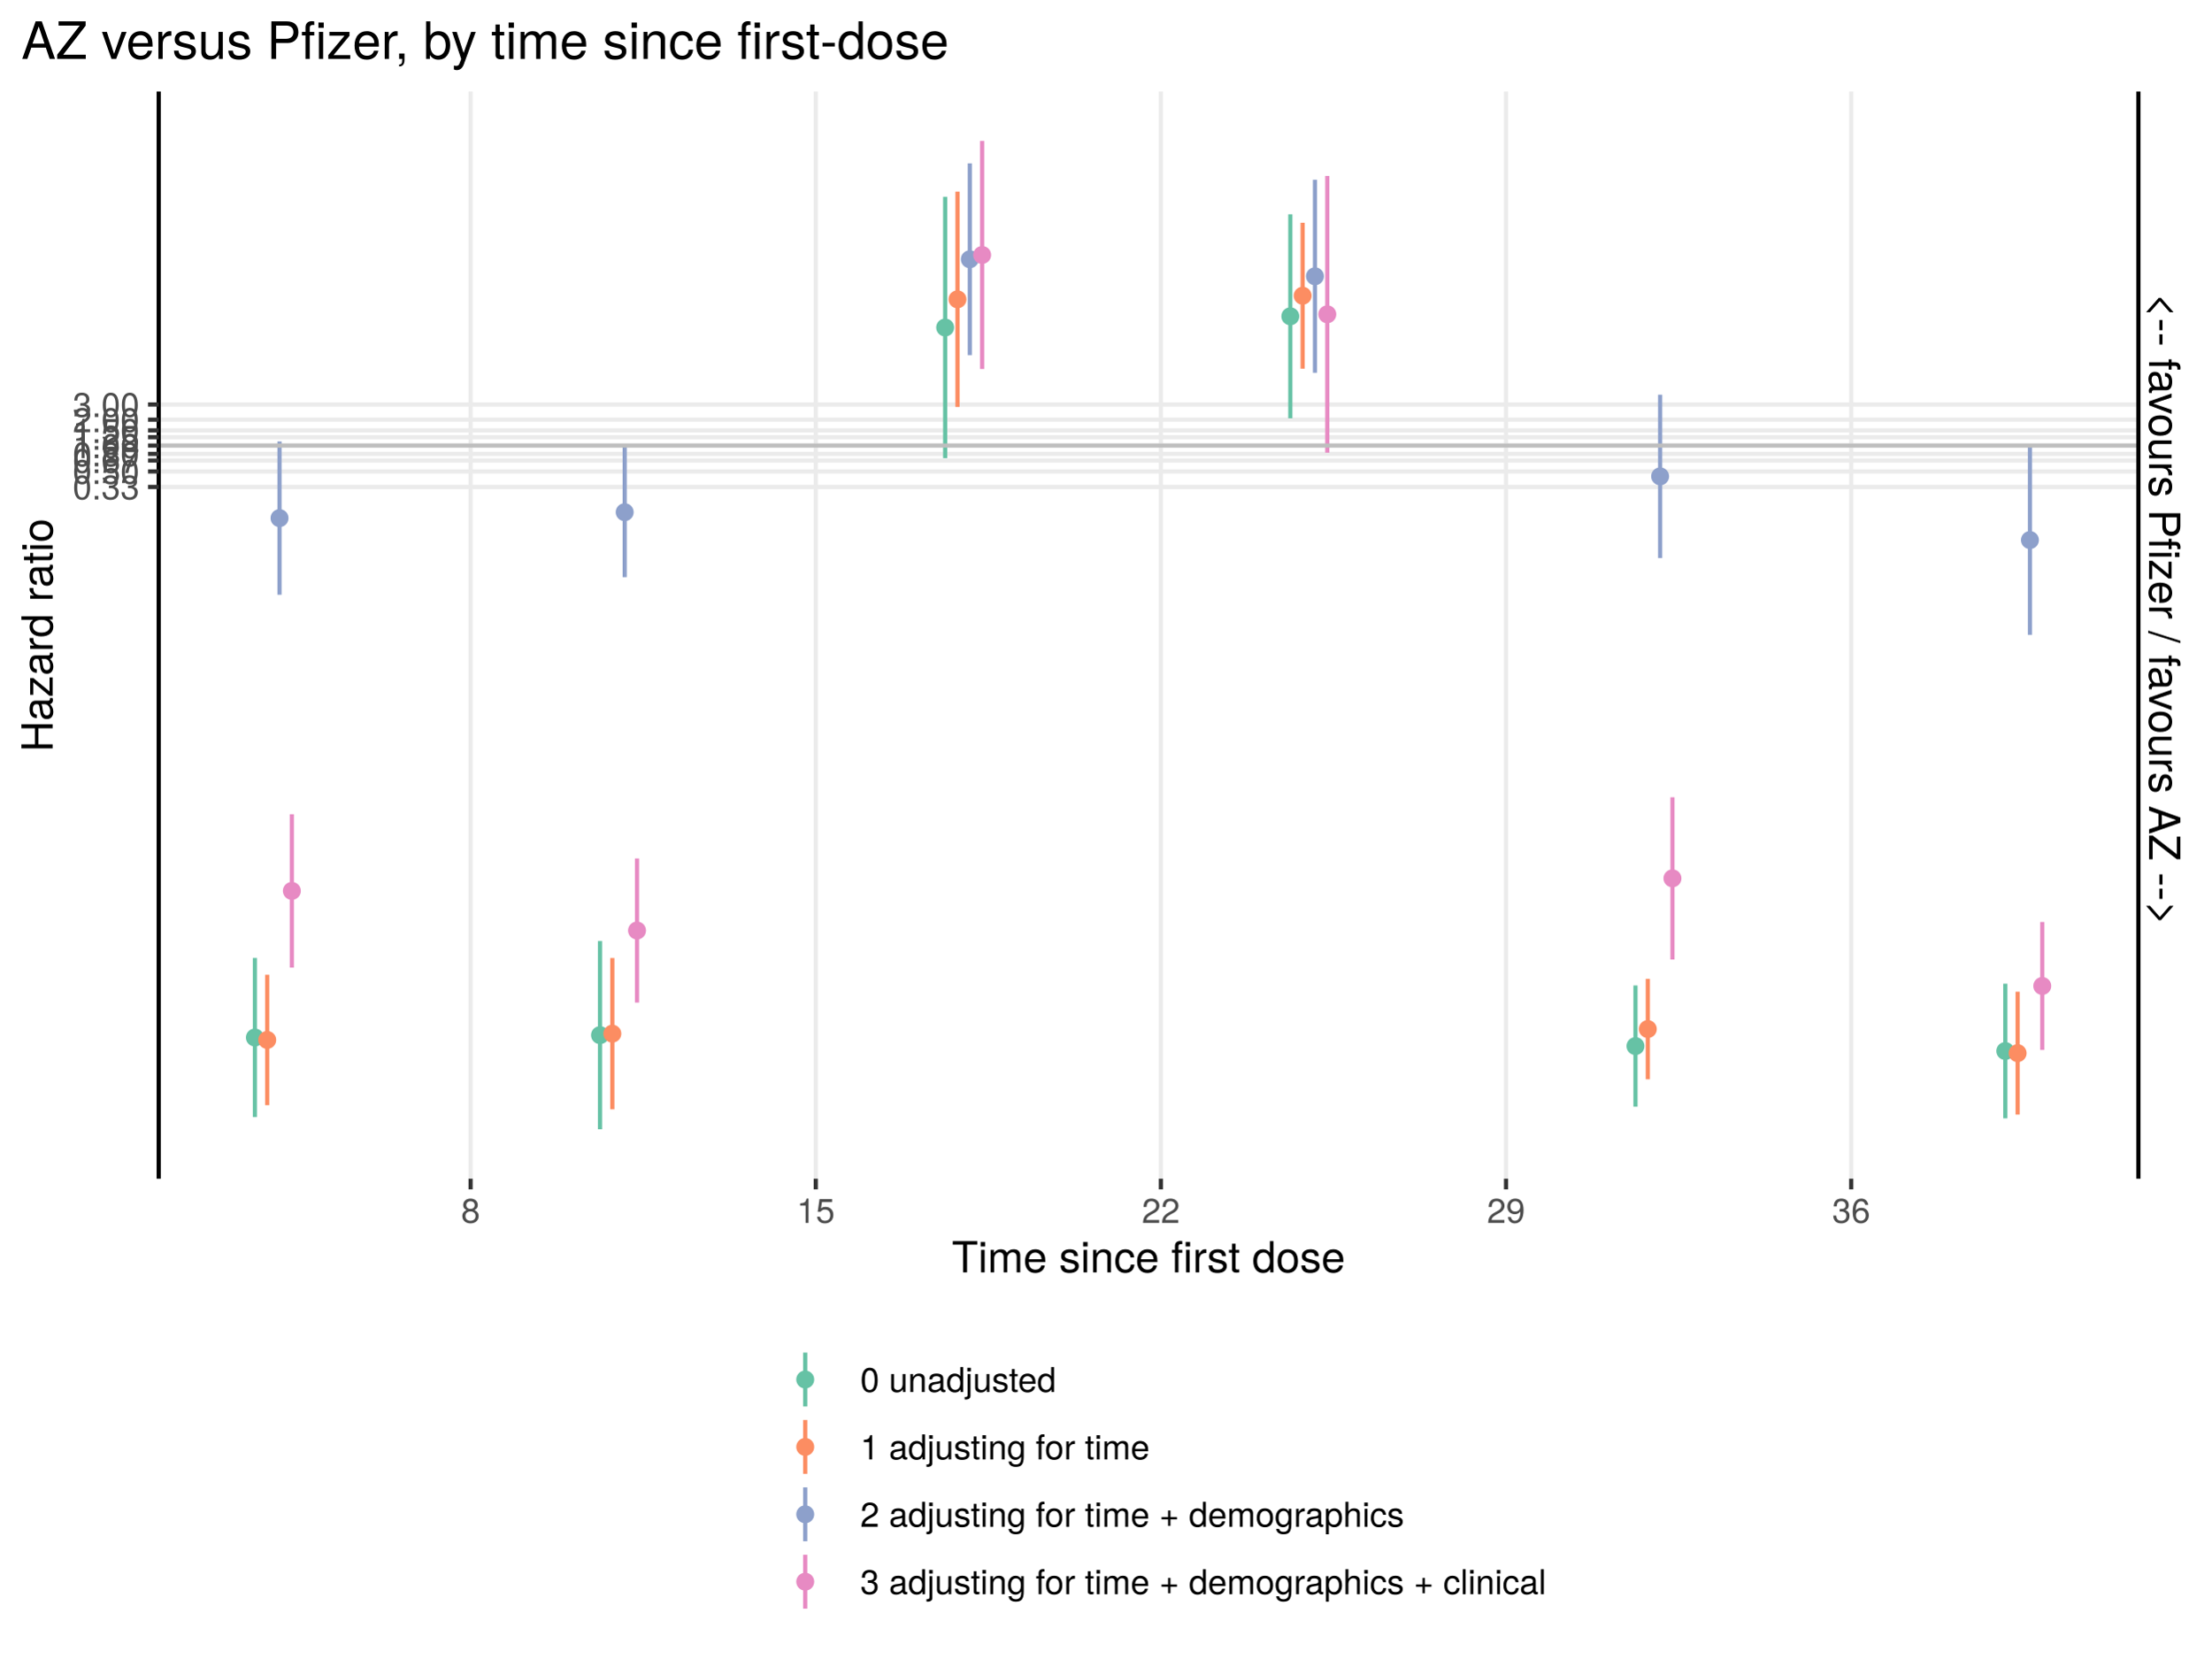
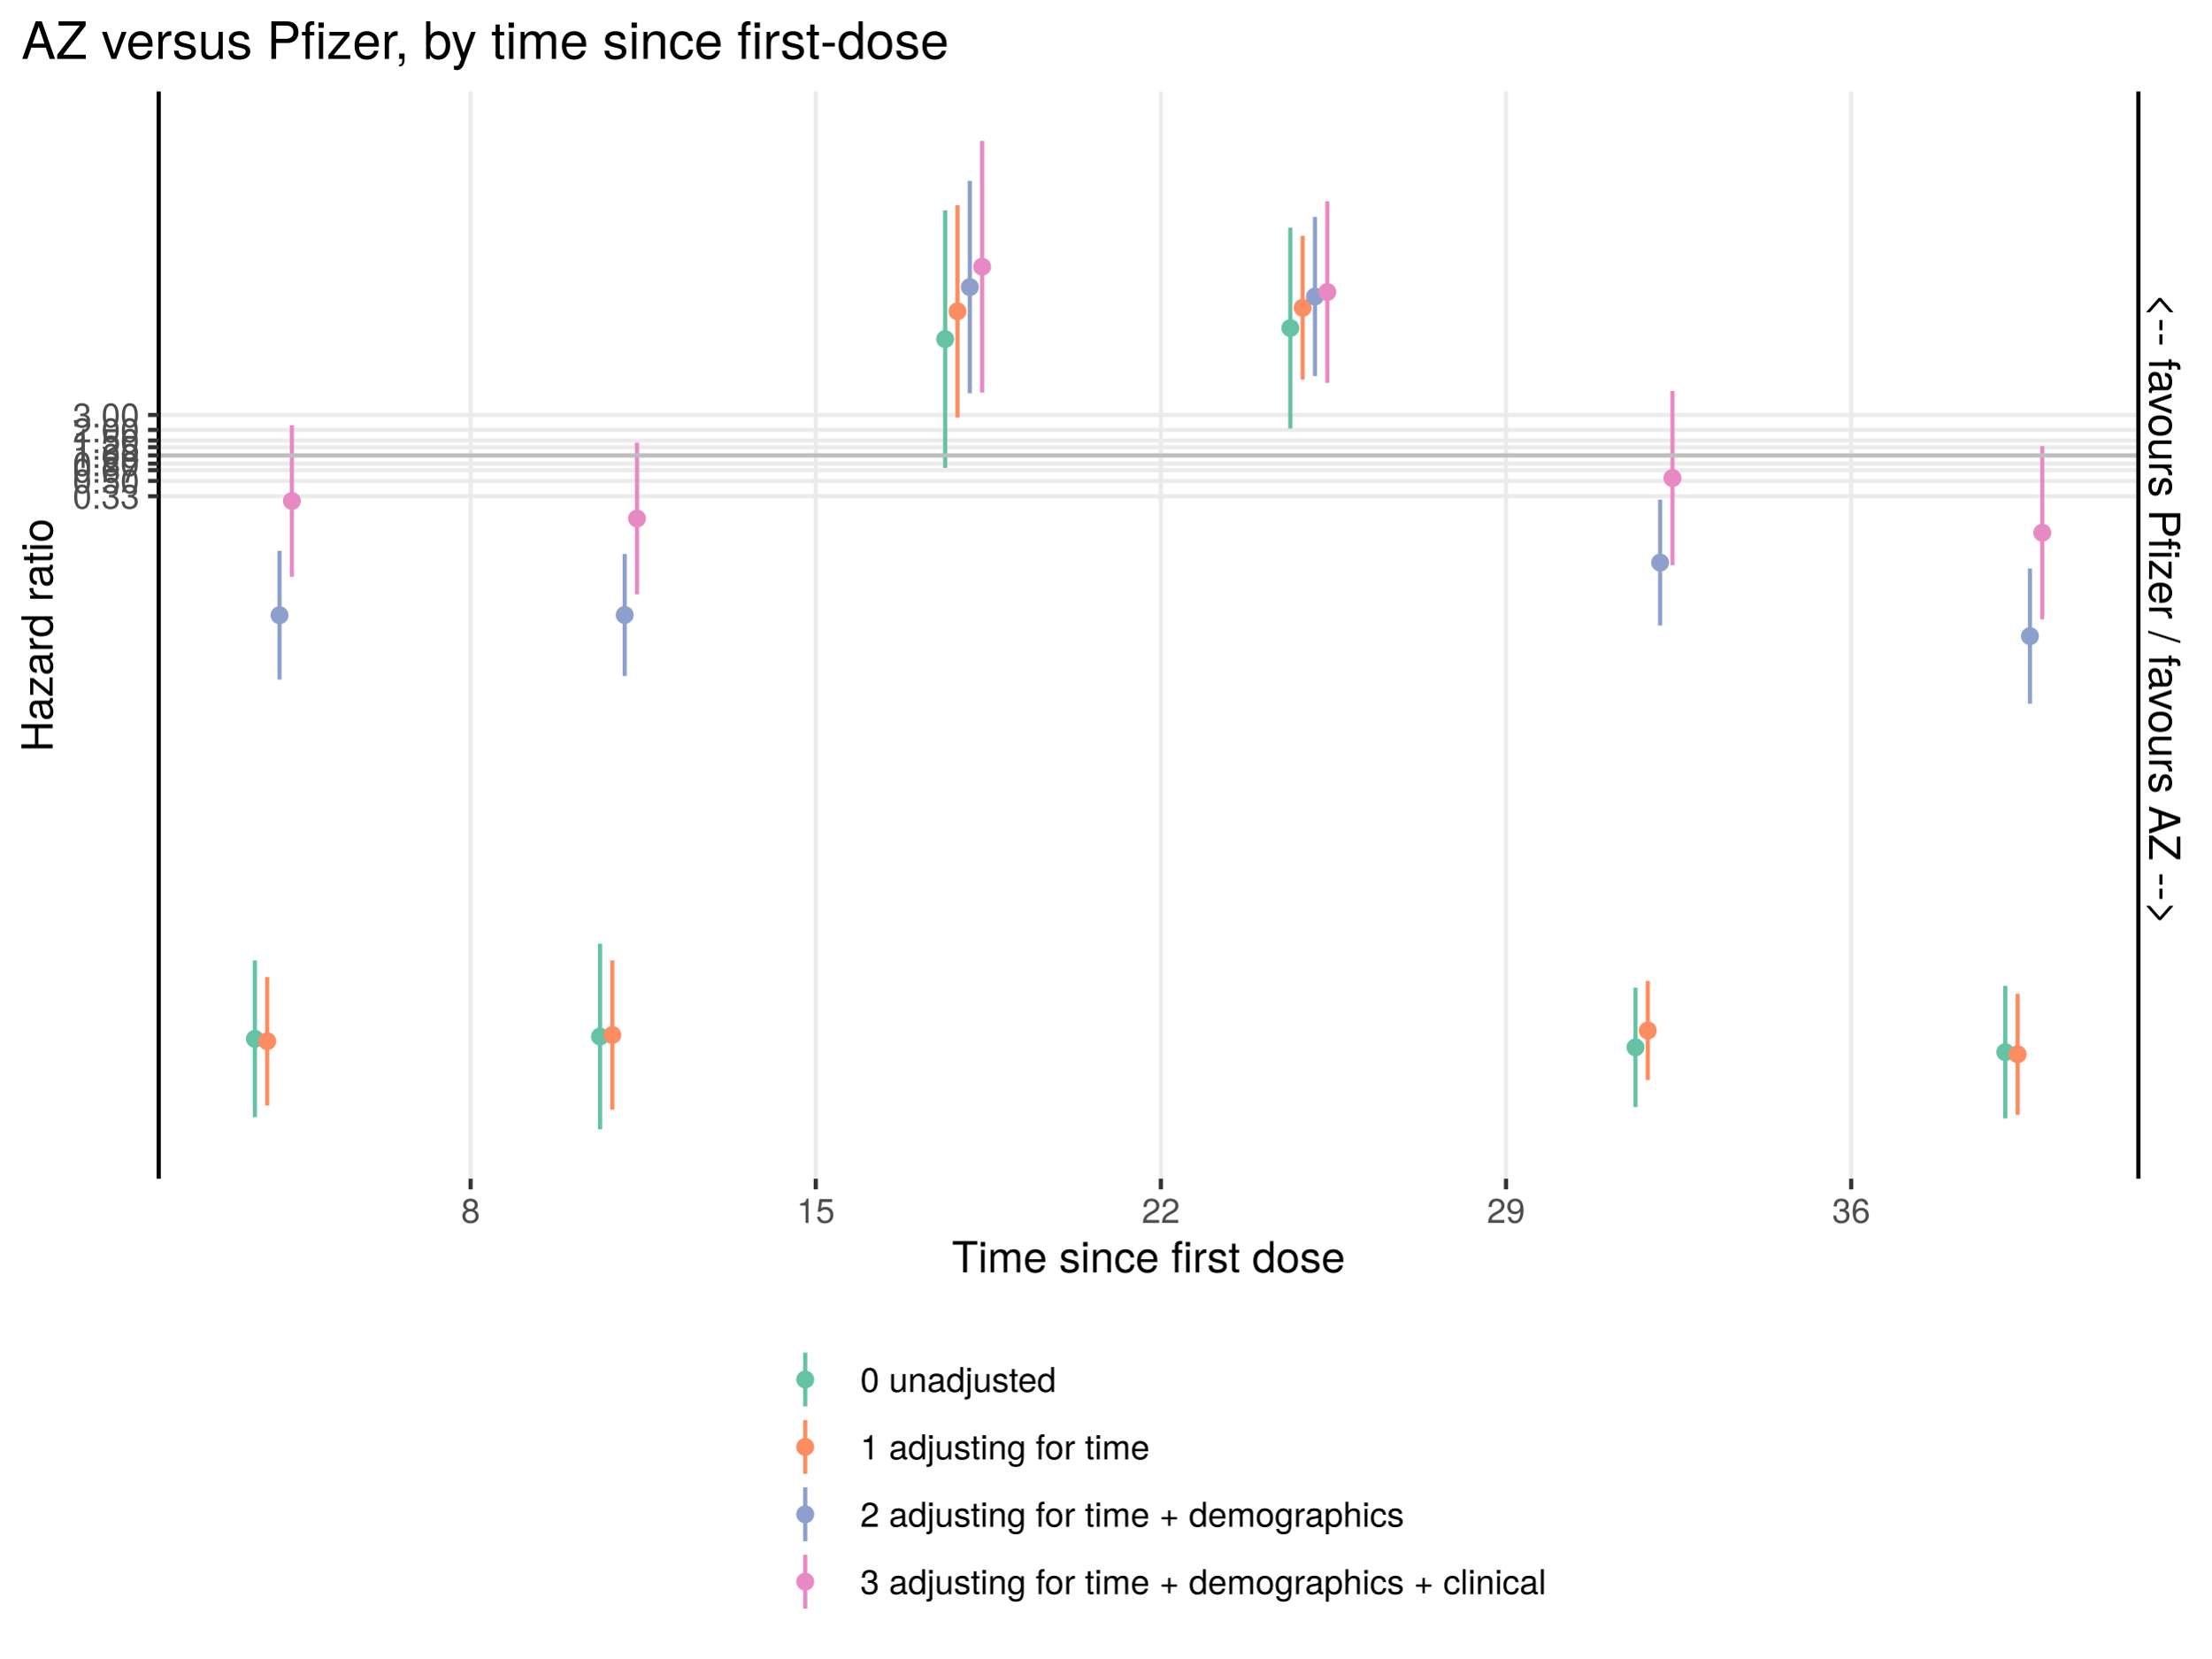
<svg xmlns="http://www.w3.org/2000/svg" viewBox="0 0 566.93 425.20">
  <defs>
    <style type="text/css">
    line, polyline, polygon, path, rect, circle {
      fill: none;
      stroke: #000000;
      stroke-linecap: round;
      stroke-linejoin: round;
      stroke-miterlimit: 10.00;
    }
  </style>
  </defs>
  <rect width="100%" height="100%" style="stroke: none; fill: #FFFFFF;" />
  <rect x="0.00" y="0.00" width="566.93" height="425.20" style="stroke-width: 1.07; stroke: #FFFFFF; fill: #FFFFFF;" />
  <defs>
    <clipPath id="cpNDAuNjl8NTQ4LjI5fDMwMi4yNnwyMy40Ng==">
      <rect x="40.69" y="23.46" width="507.60" height="278.80" />
    </clipPath>
  </defs>
  <rect x="40.69" y="23.46" width="507.60" height="278.80" style="stroke-width: 1.07; stroke: none; fill: #FFFFFF;" clip-path="url(#cpNDAuNjl8NTQ4LjI5fDMwMi4yNnwyMy40Ng==)" />
-   <polyline points="40.69,124.87 548.29,124.87 " style="stroke-width: 1.07; stroke: #EBEBEB; stroke-linecap: butt;" clip-path="url(#cpNDAuNjl8NTQ4LjI5fDMwMi4yNnwyMy40Ng==)" />
-   <polyline points="40.69,120.89 548.29,120.89 " style="stroke-width: 1.07; stroke: #EBEBEB; stroke-linecap: butt;" clip-path="url(#cpNDAuNjl8NTQ4LjI5fDMwMi4yNnwyMy40Ng==)" />
-   <polyline points="40.69,118.09 548.29,118.09 " style="stroke-width: 1.07; stroke: #EBEBEB; stroke-linecap: butt;" clip-path="url(#cpNDAuNjl8NTQ4LjI5fDMwMi4yNnwyMy40Ng==)" />
-   <polyline points="40.69,116.39 548.29,116.39 " style="stroke-width: 1.07; stroke: #EBEBEB; stroke-linecap: butt;" clip-path="url(#cpNDAuNjl8NTQ4LjI5fDMwMi4yNnwyMy40Ng==)" />
-   <polyline points="40.69,114.25 548.29,114.25 " style="stroke-width: 1.07; stroke: #EBEBEB; stroke-linecap: butt;" clip-path="url(#cpNDAuNjl8NTQ4LjI5fDMwMi4yNnwyMy40Ng==)" />
-   <polyline points="40.69,112.11 548.29,112.11 " style="stroke-width: 1.07; stroke: #EBEBEB; stroke-linecap: butt;" clip-path="url(#cpNDAuNjl8NTQ4LjI5fDMwMi4yNnwyMy40Ng==)" />
-   <polyline points="40.69,110.36 548.29,110.36 " style="stroke-width: 1.07; stroke: #EBEBEB; stroke-linecap: butt;" clip-path="url(#cpNDAuNjl8NTQ4LjI5fDMwMi4yNnwyMy40Ng==)" />
-   <polyline points="40.69,107.61 548.29,107.61 " style="stroke-width: 1.07; stroke: #EBEBEB; stroke-linecap: butt;" clip-path="url(#cpNDAuNjl8NTQ4LjI5fDMwMi4yNnwyMy40Ng==)" />
-   <polyline points="40.69,103.72 548.29,103.72 " style="stroke-width: 1.07; stroke: #EBEBEB; stroke-linecap: butt;" clip-path="url(#cpNDAuNjl8NTQ4LjI5fDMwMi4yNnwyMy40Ng==)" />
+   <polyline points="40.69,127.25 548.29,127.25 " style="stroke-width: 1.07; stroke: #EBEBEB; stroke-linecap: butt;" clip-path="url(#cpNDAuNjl8NTQ4LjI5fDMwMi4yNnwyMy40Ng==)" />
+   <polyline points="40.69,123.32 548.29,123.32 " style="stroke-width: 1.07; stroke: #EBEBEB; stroke-linecap: butt;" clip-path="url(#cpNDAuNjl8NTQ4LjI5fDMwMi4yNnwyMy40Ng==)" />
+   <polyline points="40.69,120.56 548.29,120.56 " style="stroke-width: 1.07; stroke: #EBEBEB; stroke-linecap: butt;" clip-path="url(#cpNDAuNjl8NTQ4LjI5fDMwMi4yNnwyMy40Ng==)" />
+   <polyline points="40.69,118.89 548.29,118.89 " style="stroke-width: 1.07; stroke: #EBEBEB; stroke-linecap: butt;" clip-path="url(#cpNDAuNjl8NTQ4LjI5fDMwMi4yNnwyMy40Ng==)" />
+   <polyline points="40.69,116.78 548.29,116.78 " style="stroke-width: 1.07; stroke: #EBEBEB; stroke-linecap: butt;" clip-path="url(#cpNDAuNjl8NTQ4LjI5fDMwMi4yNnwyMy40Ng==)" />
+   <polyline points="40.69,114.67 548.29,114.67 " style="stroke-width: 1.07; stroke: #EBEBEB; stroke-linecap: butt;" clip-path="url(#cpNDAuNjl8NTQ4LjI5fDMwMi4yNnwyMy40Ng==)" />
+   <polyline points="40.69,112.95 548.29,112.95 " style="stroke-width: 1.07; stroke: #EBEBEB; stroke-linecap: butt;" clip-path="url(#cpNDAuNjl8NTQ4LjI5fDMwMi4yNnwyMy40Ng==)" />
+   <polyline points="40.69,110.23 548.29,110.23 " style="stroke-width: 1.07; stroke: #EBEBEB; stroke-linecap: butt;" clip-path="url(#cpNDAuNjl8NTQ4LjI5fDMwMi4yNnwyMy40Ng==)" />
+   <polyline points="40.69,106.40 548.29,106.40 " style="stroke-width: 1.07; stroke: #EBEBEB; stroke-linecap: butt;" clip-path="url(#cpNDAuNjl8NTQ4LjI5fDMwMi4yNnwyMy40Ng==)" />
  <polyline points="120.66,302.26 120.66,23.46 " style="stroke-width: 1.07; stroke: #EBEBEB; stroke-linecap: butt;" clip-path="url(#cpNDAuNjl8NTQ4LjI5fDMwMi4yNnwyMy40Ng==)" />
  <polyline points="209.16,302.26 209.16,23.46 " style="stroke-width: 1.07; stroke: #EBEBEB; stroke-linecap: butt;" clip-path="url(#cpNDAuNjl8NTQ4LjI5fDMwMi4yNnwyMy40Ng==)" />
  <polyline points="297.65,302.26 297.65,23.46 " style="stroke-width: 1.07; stroke: #EBEBEB; stroke-linecap: butt;" clip-path="url(#cpNDAuNjl8NTQ4LjI5fDMwMi4yNnwyMy40Ng==)" />
  <polyline points="386.15,302.26 386.15,23.46 " style="stroke-width: 1.07; stroke: #EBEBEB; stroke-linecap: butt;" clip-path="url(#cpNDAuNjl8NTQ4LjI5fDMwMi4yNnwyMy40Ng==)" />
  <polyline points="474.65,302.26 474.65,23.46 " style="stroke-width: 1.07; stroke: #EBEBEB; stroke-linecap: butt;" clip-path="url(#cpNDAuNjl8NTQ4LjI5fDMwMi4yNnwyMy40Ng==)" />
-   <circle cx="65.35" cy="266.06" r="1.95" style="stroke-width: 0.71; stroke: #66C2A5; fill: #66C2A5;" clip-path="url(#cpNDAuNjl8NTQ4LjI5fDMwMi4yNnwyMy40Ng==)" />
-   <circle cx="153.84" cy="265.45" r="1.95" style="stroke-width: 0.71; stroke: #66C2A5; fill: #66C2A5;" clip-path="url(#cpNDAuNjl8NTQ4LjI5fDMwMi4yNnwyMy40Ng==)" />
-   <circle cx="242.34" cy="83.98" r="1.95" style="stroke-width: 0.71; stroke: #66C2A5; fill: #66C2A5;" clip-path="url(#cpNDAuNjl8NTQ4LjI5fDMwMi4yNnwyMy40Ng==)" />
-   <circle cx="330.84" cy="81.11" r="1.95" style="stroke-width: 0.71; stroke: #66C2A5; fill: #66C2A5;" clip-path="url(#cpNDAuNjl8NTQ4LjI5fDMwMi4yNnwyMy40Ng==)" />
-   <circle cx="419.34" cy="268.26" r="1.95" style="stroke-width: 0.71; stroke: #66C2A5; fill: #66C2A5;" clip-path="url(#cpNDAuNjl8NTQ4LjI5fDMwMi4yNnwyMy40Ng==)" />
-   <circle cx="514.16" cy="269.52" r="1.95" style="stroke-width: 0.71; stroke: #66C2A5; fill: #66C2A5;" clip-path="url(#cpNDAuNjl8NTQ4LjI5fDMwMi4yNnwyMy40Ng==)" />
-   <circle cx="68.51" cy="266.68" r="1.95" style="stroke-width: 0.71; stroke: #FC8D62; fill: #FC8D62;" clip-path="url(#cpNDAuNjl8NTQ4LjI5fDMwMi4yNnwyMy40Ng==)" />
-   <circle cx="157.00" cy="265.07" r="1.95" style="stroke-width: 0.71; stroke: #FC8D62; fill: #FC8D62;" clip-path="url(#cpNDAuNjl8NTQ4LjI5fDMwMi4yNnwyMy40Ng==)" />
-   <circle cx="245.50" cy="76.75" r="1.95" style="stroke-width: 0.71; stroke: #FC8D62; fill: #FC8D62;" clip-path="url(#cpNDAuNjl8NTQ4LjI5fDMwMi4yNnwyMy40Ng==)" />
-   <circle cx="334.00" cy="75.83" r="1.95" style="stroke-width: 0.71; stroke: #FC8D62; fill: #FC8D62;" clip-path="url(#cpNDAuNjl8NTQ4LjI5fDMwMi4yNnwyMy40Ng==)" />
-   <circle cx="422.50" cy="263.89" r="1.95" style="stroke-width: 0.71; stroke: #FC8D62; fill: #FC8D62;" clip-path="url(#cpNDAuNjl8NTQ4LjI5fDMwMi4yNnwyMy40Ng==)" />
-   <circle cx="517.32" cy="270.07" r="1.95" style="stroke-width: 0.71; stroke: #FC8D62; fill: #FC8D62;" clip-path="url(#cpNDAuNjl8NTQ4LjI5fDMwMi4yNnwyMy40Ng==)" />
-   <circle cx="71.67" cy="132.86" r="1.95" style="stroke-width: 0.71; stroke: #8DA0CB; fill: #8DA0CB;" clip-path="url(#cpNDAuNjl8NTQ4LjI5fDMwMi4yNnwyMy40Ng==)" />
-   <circle cx="160.17" cy="131.34" r="1.95" style="stroke-width: 0.71; stroke: #8DA0CB; fill: #8DA0CB;" clip-path="url(#cpNDAuNjl8NTQ4LjI5fDMwMi4yNnwyMy40Ng==)" />
-   <circle cx="248.66" cy="66.48" r="1.95" style="stroke-width: 0.71; stroke: #8DA0CB; fill: #8DA0CB;" clip-path="url(#cpNDAuNjl8NTQ4LjI5fDMwMi4yNnwyMy40Ng==)" />
-   <circle cx="337.16" cy="70.84" r="1.95" style="stroke-width: 0.71; stroke: #8DA0CB; fill: #8DA0CB;" clip-path="url(#cpNDAuNjl8NTQ4LjI5fDMwMi4yNnwyMy40Ng==)" />
-   <circle cx="425.66" cy="122.15" r="1.95" style="stroke-width: 0.71; stroke: #8DA0CB; fill: #8DA0CB;" clip-path="url(#cpNDAuNjl8NTQ4LjI5fDMwMi4yNnwyMy40Ng==)" />
-   <circle cx="520.48" cy="138.49" r="1.95" style="stroke-width: 0.71; stroke: #8DA0CB; fill: #8DA0CB;" clip-path="url(#cpNDAuNjl8NTQ4LjI5fDMwMi4yNnwyMy40Ng==)" />
-   <circle cx="74.83" cy="228.46" r="1.95" style="stroke-width: 0.71; stroke: #E78AC3; fill: #E78AC3;" clip-path="url(#cpNDAuNjl8NTQ4LjI5fDMwMi4yNnwyMy40Ng==)" />
-   <circle cx="163.33" cy="238.62" r="1.95" style="stroke-width: 0.71; stroke: #E78AC3; fill: #E78AC3;" clip-path="url(#cpNDAuNjl8NTQ4LjI5fDMwMi4yNnwyMy40Ng==)" />
-   <circle cx="251.82" cy="65.38" r="1.95" style="stroke-width: 0.71; stroke: #E78AC3; fill: #E78AC3;" clip-path="url(#cpNDAuNjl8NTQ4LjI5fDMwMi4yNnwyMy40Ng==)" />
-   <circle cx="340.32" cy="80.59" r="1.95" style="stroke-width: 0.71; stroke: #E78AC3; fill: #E78AC3;" clip-path="url(#cpNDAuNjl8NTQ4LjI5fDMwMi4yNnwyMy40Ng==)" />
-   <circle cx="428.82" cy="225.24" r="1.95" style="stroke-width: 0.71; stroke: #E78AC3; fill: #E78AC3;" clip-path="url(#cpNDAuNjl8NTQ4LjI5fDMwMi4yNnwyMy40Ng==)" />
-   <circle cx="523.64" cy="252.84" r="1.95" style="stroke-width: 0.71; stroke: #E78AC3; fill: #E78AC3;" clip-path="url(#cpNDAuNjl8NTQ4LjI5fDMwMi4yNnwyMy40Ng==)" />
-   <line x1="65.35" y1="286.46" x2="65.35" y2="245.66" style="stroke-width: 1.07; stroke: #66C2A5; stroke-linecap: butt;" clip-path="url(#cpNDAuNjl8NTQ4LjI5fDMwMi4yNnwyMy40Ng==)" />
-   <line x1="153.84" y1="289.59" x2="153.84" y2="241.32" style="stroke-width: 1.07; stroke: #66C2A5; stroke-linecap: butt;" clip-path="url(#cpNDAuNjl8NTQ4LjI5fDMwMi4yNnwyMy40Ng==)" />
-   <line x1="242.34" y1="117.49" x2="242.34" y2="50.47" style="stroke-width: 1.07; stroke: #66C2A5; stroke-linecap: butt;" clip-path="url(#cpNDAuNjl8NTQ4LjI5fDMwMi4yNnwyMy40Ng==)" />
-   <line x1="330.84" y1="107.26" x2="330.84" y2="54.96" style="stroke-width: 1.07; stroke: #66C2A5; stroke-linecap: butt;" clip-path="url(#cpNDAuNjl8NTQ4LjI5fDMwMi4yNnwyMy40Ng==)" />
-   <line x1="419.34" y1="283.80" x2="419.34" y2="252.72" style="stroke-width: 1.07; stroke: #66C2A5; stroke-linecap: butt;" clip-path="url(#cpNDAuNjl8NTQ4LjI5fDMwMi4yNnwyMy40Ng==)" />
-   <line x1="514.16" y1="286.77" x2="514.16" y2="252.26" style="stroke-width: 1.07; stroke: #66C2A5; stroke-linecap: butt;" clip-path="url(#cpNDAuNjl8NTQ4LjI5fDMwMi4yNnwyMy40Ng==)" />
-   <line x1="68.51" y1="283.40" x2="68.51" y2="249.97" style="stroke-width: 1.07; stroke: #FC8D62; stroke-linecap: butt;" clip-path="url(#cpNDAuNjl8NTQ4LjI5fDMwMi4yNnwyMy40Ng==)" />
-   <line x1="157.00" y1="284.46" x2="157.00" y2="245.67" style="stroke-width: 1.07; stroke: #FC8D62; stroke-linecap: butt;" clip-path="url(#cpNDAuNjl8NTQ4LjI5fDMwMi4yNnwyMy40Ng==)" />
-   <line x1="245.50" y1="104.36" x2="245.50" y2="49.14" style="stroke-width: 1.07; stroke: #FC8D62; stroke-linecap: butt;" clip-path="url(#cpNDAuNjl8NTQ4LjI5fDMwMi4yNnwyMy40Ng==)" />
-   <line x1="334.00" y1="94.54" x2="334.00" y2="57.12" style="stroke-width: 1.07; stroke: #FC8D62; stroke-linecap: butt;" clip-path="url(#cpNDAuNjl8NTQ4LjI5fDMwMi4yNnwyMy40Ng==)" />
-   <line x1="422.50" y1="276.77" x2="422.50" y2="251.01" style="stroke-width: 1.07; stroke: #FC8D62; stroke-linecap: butt;" clip-path="url(#cpNDAuNjl8NTQ4LjI5fDMwMi4yNnwyMy40Ng==)" />
-   <line x1="517.32" y1="285.82" x2="517.32" y2="254.31" style="stroke-width: 1.07; stroke: #FC8D62; stroke-linecap: butt;" clip-path="url(#cpNDAuNjl8NTQ4LjI5fDMwMi4yNnwyMy40Ng==)" />
-   <line x1="71.67" y1="152.51" x2="71.67" y2="113.20" style="stroke-width: 1.07; stroke: #8DA0CB; stroke-linecap: butt;" clip-path="url(#cpNDAuNjl8NTQ4LjI5fDMwMi4yNnwyMy40Ng==)" />
-   <line x1="160.17" y1="148.01" x2="160.17" y2="114.66" style="stroke-width: 1.07; stroke: #8DA0CB; stroke-linecap: butt;" clip-path="url(#cpNDAuNjl8NTQ4LjI5fDMwMi4yNnwyMy40Ng==)" />
-   <line x1="248.66" y1="91.07" x2="248.66" y2="41.89" style="stroke-width: 1.07; stroke: #8DA0CB; stroke-linecap: butt;" clip-path="url(#cpNDAuNjl8NTQ4LjI5fDMwMi4yNnwyMy40Ng==)" />
-   <line x1="337.16" y1="95.59" x2="337.16" y2="46.09" style="stroke-width: 1.07; stroke: #8DA0CB; stroke-linecap: butt;" clip-path="url(#cpNDAuNjl8NTQ4LjI5fDMwMi4yNnwyMy40Ng==)" />
-   <line x1="425.66" y1="143.10" x2="425.66" y2="101.21" style="stroke-width: 1.07; stroke: #8DA0CB; stroke-linecap: butt;" clip-path="url(#cpNDAuNjl8NTQ4LjI5fDMwMi4yNnwyMy40Ng==)" />
-   <line x1="520.48" y1="162.79" x2="520.48" y2="114.19" style="stroke-width: 1.07; stroke: #8DA0CB; stroke-linecap: butt;" clip-path="url(#cpNDAuNjl8NTQ4LjI5fDMwMi4yNnwyMy40Ng==)" />
-   <line x1="74.83" y1="248.14" x2="74.83" y2="208.79" style="stroke-width: 1.07; stroke: #E78AC3; stroke-linecap: butt;" clip-path="url(#cpNDAuNjl8NTQ4LjI5fDMwMi4yNnwyMy40Ng==)" />
-   <line x1="163.33" y1="257.10" x2="163.33" y2="220.14" style="stroke-width: 1.07; stroke: #E78AC3; stroke-linecap: butt;" clip-path="url(#cpNDAuNjl8NTQ4LjI5fDMwMi4yNnwyMy40Ng==)" />
-   <line x1="251.82" y1="94.63" x2="251.82" y2="36.13" style="stroke-width: 1.07; stroke: #E78AC3; stroke-linecap: butt;" clip-path="url(#cpNDAuNjl8NTQ4LjI5fDMwMi4yNnwyMy40Ng==)" />
-   <line x1="340.32" y1="116.07" x2="340.32" y2="45.11" style="stroke-width: 1.07; stroke: #E78AC3; stroke-linecap: butt;" clip-path="url(#cpNDAuNjl8NTQ4LjI5fDMwMi4yNnwyMy40Ng==)" />
-   <line x1="428.82" y1="246.05" x2="428.82" y2="204.44" style="stroke-width: 1.07; stroke: #E78AC3; stroke-linecap: butt;" clip-path="url(#cpNDAuNjl8NTQ4LjI5fDMwMi4yNnwyMy40Ng==)" />
-   <line x1="523.64" y1="269.24" x2="523.64" y2="236.44" style="stroke-width: 1.07; stroke: #E78AC3; stroke-linecap: butt;" clip-path="url(#cpNDAuNjl8NTQ4LjI5fDMwMi4yNnwyMy40Ng==)" />
-   <line x1="40.69" y1="114.25" x2="548.29" y2="114.25" style="stroke-width: 1.07; stroke: #BEBEBE; stroke-linecap: butt;" clip-path="url(#cpNDAuNjl8NTQ4LjI5fDMwMi4yNnwyMy40Ng==)" />
+   <circle cx="65.35" cy="266.40" r="1.95" style="stroke-width: 0.71; stroke: #66C2A5; fill: #66C2A5;" clip-path="url(#cpNDAuNjl8NTQ4LjI5fDMwMi4yNnwyMy40Ng==)" />
+   <circle cx="153.84" cy="265.80" r="1.95" style="stroke-width: 0.71; stroke: #66C2A5; fill: #66C2A5;" clip-path="url(#cpNDAuNjl8NTQ4LjI5fDMwMi4yNnwyMy40Ng==)" />
+   <circle cx="242.34" cy="86.95" r="1.95" style="stroke-width: 0.71; stroke: #66C2A5; fill: #66C2A5;" clip-path="url(#cpNDAuNjl8NTQ4LjI5fDMwMi4yNnwyMy40Ng==)" />
+   <circle cx="330.84" cy="84.12" r="1.95" style="stroke-width: 0.71; stroke: #66C2A5; fill: #66C2A5;" clip-path="url(#cpNDAuNjl8NTQ4LjI5fDMwMi4yNnwyMy40Ng==)" />
+   <circle cx="419.34" cy="268.57" r="1.95" style="stroke-width: 0.71; stroke: #66C2A5; fill: #66C2A5;" clip-path="url(#cpNDAuNjl8NTQ4LjI5fDMwMi4yNnwyMy40Ng==)" />
+   <circle cx="514.16" cy="269.81" r="1.95" style="stroke-width: 0.71; stroke: #66C2A5; fill: #66C2A5;" clip-path="url(#cpNDAuNjl8NTQ4LjI5fDMwMi4yNnwyMy40Ng==)" />
+   <circle cx="68.51" cy="267.01" r="1.95" style="stroke-width: 0.71; stroke: #FC8D62; fill: #FC8D62;" clip-path="url(#cpNDAuNjl8NTQ4LjI5fDMwMi4yNnwyMy40Ng==)" />
+   <circle cx="157.00" cy="265.42" r="1.95" style="stroke-width: 0.71; stroke: #FC8D62; fill: #FC8D62;" clip-path="url(#cpNDAuNjl8NTQ4LjI5fDMwMi4yNnwyMy40Ng==)" />
+   <circle cx="245.50" cy="79.82" r="1.95" style="stroke-width: 0.71; stroke: #FC8D62; fill: #FC8D62;" clip-path="url(#cpNDAuNjl8NTQ4LjI5fDMwMi4yNnwyMy40Ng==)" />
+   <circle cx="334.00" cy="78.92" r="1.95" style="stroke-width: 0.71; stroke: #FC8D62; fill: #FC8D62;" clip-path="url(#cpNDAuNjl8NTQ4LjI5fDMwMi4yNnwyMy40Ng==)" />
+   <circle cx="422.50" cy="264.26" r="1.95" style="stroke-width: 0.71; stroke: #FC8D62; fill: #FC8D62;" clip-path="url(#cpNDAuNjl8NTQ4LjI5fDMwMi4yNnwyMy40Ng==)" />
+   <circle cx="517.32" cy="270.35" r="1.95" style="stroke-width: 0.71; stroke: #FC8D62; fill: #FC8D62;" clip-path="url(#cpNDAuNjl8NTQ4LjI5fDMwMi4yNnwyMy40Ng==)" />
+   <circle cx="71.67" cy="157.77" r="1.95" style="stroke-width: 0.71; stroke: #8DA0CB; fill: #8DA0CB;" clip-path="url(#cpNDAuNjl8NTQ4LjI5fDMwMi4yNnwyMy40Ng==)" />
+   <circle cx="160.17" cy="157.70" r="1.95" style="stroke-width: 0.71; stroke: #8DA0CB; fill: #8DA0CB;" clip-path="url(#cpNDAuNjl8NTQ4LjI5fDMwMi4yNnwyMy40Ng==)" />
+   <circle cx="248.66" cy="73.62" r="1.95" style="stroke-width: 0.71; stroke: #8DA0CB; fill: #8DA0CB;" clip-path="url(#cpNDAuNjl8NTQ4LjI5fDMwMi4yNnwyMy40Ng==)" />
+   <circle cx="337.16" cy="76.03" r="1.95" style="stroke-width: 0.71; stroke: #8DA0CB; fill: #8DA0CB;" clip-path="url(#cpNDAuNjl8NTQ4LjI5fDMwMi4yNnwyMy40Ng==)" />
+   <circle cx="425.66" cy="144.27" r="1.95" style="stroke-width: 0.71; stroke: #8DA0CB; fill: #8DA0CB;" clip-path="url(#cpNDAuNjl8NTQ4LjI5fDMwMi4yNnwyMy40Ng==)" />
+   <circle cx="520.48" cy="163.12" r="1.95" style="stroke-width: 0.71; stroke: #8DA0CB; fill: #8DA0CB;" clip-path="url(#cpNDAuNjl8NTQ4LjI5fDMwMi4yNnwyMy40Ng==)" />
+   <circle cx="74.83" cy="128.47" r="1.95" style="stroke-width: 0.71; stroke: #E78AC3; fill: #E78AC3;" clip-path="url(#cpNDAuNjl8NTQ4LjI5fDMwMi4yNnwyMy40Ng==)" />
+   <circle cx="163.33" cy="132.96" r="1.95" style="stroke-width: 0.71; stroke: #E78AC3; fill: #E78AC3;" clip-path="url(#cpNDAuNjl8NTQ4LjI5fDMwMi4yNnwyMy40Ng==)" />
+   <circle cx="251.82" cy="68.39" r="1.95" style="stroke-width: 0.71; stroke: #E78AC3; fill: #E78AC3;" clip-path="url(#cpNDAuNjl8NTQ4LjI5fDMwMi4yNnwyMy40Ng==)" />
+   <circle cx="340.32" cy="74.88" r="1.95" style="stroke-width: 0.71; stroke: #E78AC3; fill: #E78AC3;" clip-path="url(#cpNDAuNjl8NTQ4LjI5fDMwMi4yNnwyMy40Ng==)" />
+   <circle cx="428.82" cy="122.60" r="1.95" style="stroke-width: 0.71; stroke: #E78AC3; fill: #E78AC3;" clip-path="url(#cpNDAuNjl8NTQ4LjI5fDMwMi4yNnwyMy40Ng==)" />
+   <circle cx="523.64" cy="136.61" r="1.95" style="stroke-width: 0.71; stroke: #E78AC3; fill: #E78AC3;" clip-path="url(#cpNDAuNjl8NTQ4LjI5fDMwMi4yNnwyMy40Ng==)" />
+   <line x1="65.35" y1="286.50" x2="65.35" y2="246.29" style="stroke-width: 1.07; stroke: #66C2A5; stroke-linecap: butt;" clip-path="url(#cpNDAuNjl8NTQ4LjI5fDMwMi4yNnwyMy40Ng==)" />
+   <line x1="153.84" y1="289.59" x2="153.84" y2="242.01" style="stroke-width: 1.07; stroke: #66C2A5; stroke-linecap: butt;" clip-path="url(#cpNDAuNjl8NTQ4LjI5fDMwMi4yNnwyMy40Ng==)" />
+   <line x1="242.34" y1="119.97" x2="242.34" y2="53.92" style="stroke-width: 1.07; stroke: #66C2A5; stroke-linecap: butt;" clip-path="url(#cpNDAuNjl8NTQ4LjI5fDMwMi4yNnwyMy40Ng==)" />
+   <line x1="330.84" y1="109.89" x2="330.84" y2="58.35" style="stroke-width: 1.07; stroke: #66C2A5; stroke-linecap: butt;" clip-path="url(#cpNDAuNjl8NTQ4LjI5fDMwMi4yNnwyMy40Ng==)" />
+   <line x1="419.34" y1="283.88" x2="419.34" y2="253.26" style="stroke-width: 1.07; stroke: #66C2A5; stroke-linecap: butt;" clip-path="url(#cpNDAuNjl8NTQ4LjI5fDMwMi4yNnwyMy40Ng==)" />
+   <line x1="514.16" y1="286.81" x2="514.16" y2="252.80" style="stroke-width: 1.07; stroke: #66C2A5; stroke-linecap: butt;" clip-path="url(#cpNDAuNjl8NTQ4LjI5fDMwMi4yNnwyMy40Ng==)" />
+   <line x1="68.51" y1="283.49" x2="68.51" y2="250.54" style="stroke-width: 1.07; stroke: #FC8D62; stroke-linecap: butt;" clip-path="url(#cpNDAuNjl8NTQ4LjI5fDMwMi4yNnwyMy40Ng==)" />
+   <line x1="157.00" y1="284.54" x2="157.00" y2="246.31" style="stroke-width: 1.07; stroke: #FC8D62; stroke-linecap: butt;" clip-path="url(#cpNDAuNjl8NTQ4LjI5fDMwMi4yNnwyMy40Ng==)" />
+   <line x1="245.50" y1="107.04" x2="245.50" y2="52.61" style="stroke-width: 1.07; stroke: #FC8D62; stroke-linecap: butt;" clip-path="url(#cpNDAuNjl8NTQ4LjI5fDMwMi4yNnwyMy40Ng==)" />
+   <line x1="334.00" y1="97.36" x2="334.00" y2="60.47" style="stroke-width: 1.07; stroke: #FC8D62; stroke-linecap: butt;" clip-path="url(#cpNDAuNjl8NTQ4LjI5fDMwMi4yNnwyMy40Ng==)" />
+   <line x1="422.50" y1="276.96" x2="422.50" y2="251.56" style="stroke-width: 1.07; stroke: #FC8D62; stroke-linecap: butt;" clip-path="url(#cpNDAuNjl8NTQ4LjI5fDMwMi4yNnwyMy40Ng==)" />
+   <line x1="517.32" y1="285.88" x2="517.32" y2="254.82" style="stroke-width: 1.07; stroke: #FC8D62; stroke-linecap: butt;" clip-path="url(#cpNDAuNjl8NTQ4LjI5fDMwMi4yNnwyMy40Ng==)" />
+   <line x1="71.67" y1="174.27" x2="71.67" y2="141.26" style="stroke-width: 1.07; stroke: #8DA0CB; stroke-linecap: butt;" clip-path="url(#cpNDAuNjl8NTQ4LjI5fDMwMi4yNnwyMy40Ng==)" />
+   <line x1="160.17" y1="173.36" x2="160.17" y2="142.05" style="stroke-width: 1.07; stroke: #8DA0CB; stroke-linecap: butt;" clip-path="url(#cpNDAuNjl8NTQ4LjI5fDMwMi4yNnwyMy40Ng==)" />
+   <line x1="248.66" y1="100.86" x2="248.66" y2="46.37" style="stroke-width: 1.07; stroke: #8DA0CB; stroke-linecap: butt;" clip-path="url(#cpNDAuNjl8NTQ4LjI5fDMwMi4yNnwyMy40Ng==)" />
+   <line x1="337.16" y1="96.44" x2="337.16" y2="55.62" style="stroke-width: 1.07; stroke: #8DA0CB; stroke-linecap: butt;" clip-path="url(#cpNDAuNjl8NTQ4LjI5fDMwMi4yNnwyMy40Ng==)" />
+   <line x1="425.66" y1="160.40" x2="425.66" y2="128.13" style="stroke-width: 1.07; stroke: #8DA0CB; stroke-linecap: butt;" clip-path="url(#cpNDAuNjl8NTQ4LjI5fDMwMi4yNnwyMy40Ng==)" />
+   <line x1="520.48" y1="180.46" x2="520.48" y2="145.78" style="stroke-width: 1.07; stroke: #8DA0CB; stroke-linecap: butt;" clip-path="url(#cpNDAuNjl8NTQ4LjI5fDMwMi4yNnwyMy40Ng==)" />
+   <line x1="74.83" y1="147.91" x2="74.83" y2="109.04" style="stroke-width: 1.07; stroke: #E78AC3; stroke-linecap: butt;" clip-path="url(#cpNDAuNjl8NTQ4LjI5fDMwMi4yNnwyMy40Ng==)" />
+   <line x1="163.33" y1="152.41" x2="163.33" y2="113.51" style="stroke-width: 1.07; stroke: #E78AC3; stroke-linecap: butt;" clip-path="url(#cpNDAuNjl8NTQ4LjI5fDMwMi4yNnwyMy40Ng==)" />
+   <line x1="251.82" y1="100.66" x2="251.82" y2="36.13" style="stroke-width: 1.07; stroke: #E78AC3; stroke-linecap: butt;" clip-path="url(#cpNDAuNjl8NTQ4LjI5fDMwMi4yNnwyMy40Ng==)" />
+   <line x1="340.32" y1="98.16" x2="340.32" y2="51.61" style="stroke-width: 1.07; stroke: #E78AC3; stroke-linecap: butt;" clip-path="url(#cpNDAuNjl8NTQ4LjI5fDMwMi4yNnwyMy40Ng==)" />
+   <line x1="428.82" y1="144.96" x2="428.82" y2="100.24" style="stroke-width: 1.07; stroke: #E78AC3; stroke-linecap: butt;" clip-path="url(#cpNDAuNjl8NTQ4LjI5fDMwMi4yNnwyMy40Ng==)" />
+   <line x1="523.64" y1="158.83" x2="523.64" y2="114.40" style="stroke-width: 1.07; stroke: #E78AC3; stroke-linecap: butt;" clip-path="url(#cpNDAuNjl8NTQ4LjI5fDMwMi4yNnwyMy40Ng==)" />
+   <line x1="40.69" y1="116.78" x2="548.29" y2="116.78" style="stroke-width: 1.07; stroke: #BEBEBE; stroke-linecap: butt;" clip-path="url(#cpNDAuNjl8NTQ4LjI5fDMwMi4yNnwyMy40Ng==)" />
  <defs>
    <clipPath id="cpMC4wMHw1NjYuOTN8NDI1LjIwfDAuMDA=">
      <rect x="0.00" y="0.00" width="566.93" height="425.20" />
    </clipPath>
  </defs>
  <polyline points="40.69,302.26 40.69,23.46 " style="stroke-width: 1.07; stroke-linecap: butt;" clip-path="url(#cpMC4wMHw1NjYuOTN8NDI1LjIwfDAuMDA=)" />
  <g clip-path="url(#cpMC4wMHw1NjYuOTN8NDI1LjIwfDAuMDA=)">
-     <text x="18.64" y="128.08" style="font-size: 8.80px; fill: #4D4D4D; font-family: TeX Gyre Heros;" textLength="17.12px" lengthAdjust="spacingAndGlyphs">0.33</text>
+     <text x="18.64" y="130.46" style="font-size: 8.80px; fill: #4D4D4D; font-family: TeX Gyre Heros;" textLength="17.12px" lengthAdjust="spacingAndGlyphs">0.33</text>
  </g>
  <g clip-path="url(#cpMC4wMHw1NjYuOTN8NDI1LjIwfDAuMDA=)">
-     <text x="18.64" y="124.10" style="font-size: 8.80px; fill: #4D4D4D; font-family: TeX Gyre Heros;" textLength="17.12px" lengthAdjust="spacingAndGlyphs">0.50</text>
+     <text x="18.64" y="126.53" style="font-size: 8.80px; fill: #4D4D4D; font-family: TeX Gyre Heros;" textLength="17.12px" lengthAdjust="spacingAndGlyphs">0.50</text>
  </g>
  <g clip-path="url(#cpMC4wMHw1NjYuOTN8NDI1LjIwfDAuMDA=)">
-     <text x="18.64" y="121.29" style="font-size: 8.80px; fill: #4D4D4D; font-family: TeX Gyre Heros;" textLength="17.12px" lengthAdjust="spacingAndGlyphs">0.67</text>
+     <text x="18.64" y="123.77" style="font-size: 8.80px; fill: #4D4D4D; font-family: TeX Gyre Heros;" textLength="17.12px" lengthAdjust="spacingAndGlyphs">0.67</text>
  </g>
  <g clip-path="url(#cpMC4wMHw1NjYuOTN8NDI1LjIwfDAuMDA=)">
-     <text x="18.64" y="119.59" style="font-size: 8.80px; fill: #4D4D4D; font-family: TeX Gyre Heros;" textLength="17.12px" lengthAdjust="spacingAndGlyphs">0.80</text>
+     <text x="18.64" y="122.09" style="font-size: 8.80px; fill: #4D4D4D; font-family: TeX Gyre Heros;" textLength="17.12px" lengthAdjust="spacingAndGlyphs">0.80</text>
  </g>
  <g clip-path="url(#cpMC4wMHw1NjYuOTN8NDI1LjIwfDAuMDA=)">
-     <text x="18.64" y="117.46" style="font-size: 8.80px; fill: #4D4D4D; font-family: TeX Gyre Heros;" textLength="17.12px" lengthAdjust="spacingAndGlyphs">1.00</text>
+     <text x="18.64" y="119.99" style="font-size: 8.80px; fill: #4D4D4D; font-family: TeX Gyre Heros;" textLength="17.12px" lengthAdjust="spacingAndGlyphs">1.00</text>
  </g>
  <g clip-path="url(#cpMC4wMHw1NjYuOTN8NDI1LjIwfDAuMDA=)">
-     <text x="18.64" y="115.32" style="font-size: 8.80px; fill: #4D4D4D; font-family: TeX Gyre Heros;" textLength="17.12px" lengthAdjust="spacingAndGlyphs">1.25</text>
+     <text x="18.64" y="117.88" style="font-size: 8.80px; fill: #4D4D4D; font-family: TeX Gyre Heros;" textLength="17.12px" lengthAdjust="spacingAndGlyphs">1.25</text>
  </g>
  <g clip-path="url(#cpMC4wMHw1NjYuOTN8NDI1LjIwfDAuMDA=)">
-     <text x="18.64" y="113.57" style="font-size: 8.80px; fill: #4D4D4D; font-family: TeX Gyre Heros;" textLength="17.12px" lengthAdjust="spacingAndGlyphs">1.50</text>
+     <text x="18.64" y="116.16" style="font-size: 8.80px; fill: #4D4D4D; font-family: TeX Gyre Heros;" textLength="17.12px" lengthAdjust="spacingAndGlyphs">1.50</text>
  </g>
  <g clip-path="url(#cpMC4wMHw1NjYuOTN8NDI1LjIwfDAuMDA=)">
-     <text x="18.64" y="110.82" style="font-size: 8.80px; fill: #4D4D4D; font-family: TeX Gyre Heros;" textLength="17.12px" lengthAdjust="spacingAndGlyphs">2.00</text>
+     <text x="18.64" y="113.44" style="font-size: 8.80px; fill: #4D4D4D; font-family: TeX Gyre Heros;" textLength="17.12px" lengthAdjust="spacingAndGlyphs">2.00</text>
  </g>
  <g clip-path="url(#cpMC4wMHw1NjYuOTN8NDI1LjIwfDAuMDA=)">
-     <text x="18.64" y="106.93" style="font-size: 8.80px; fill: #4D4D4D; font-family: TeX Gyre Heros;" textLength="17.12px" lengthAdjust="spacingAndGlyphs">3.00</text>
+     <text x="18.64" y="109.61" style="font-size: 8.80px; fill: #4D4D4D; font-family: TeX Gyre Heros;" textLength="17.12px" lengthAdjust="spacingAndGlyphs">3.00</text>
  </g>
-   <polyline points="37.95,124.87 40.69,124.87 " style="stroke-width: 1.07; stroke: #333333; stroke-linecap: butt;" clip-path="url(#cpMC4wMHw1NjYuOTN8NDI1LjIwfDAuMDA=)" />
-   <polyline points="37.95,120.89 40.69,120.89 " style="stroke-width: 1.07; stroke: #333333; stroke-linecap: butt;" clip-path="url(#cpMC4wMHw1NjYuOTN8NDI1LjIwfDAuMDA=)" />
-   <polyline points="37.95,118.09 40.69,118.09 " style="stroke-width: 1.07; stroke: #333333; stroke-linecap: butt;" clip-path="url(#cpMC4wMHw1NjYuOTN8NDI1LjIwfDAuMDA=)" />
-   <polyline points="37.95,116.39 40.69,116.39 " style="stroke-width: 1.07; stroke: #333333; stroke-linecap: butt;" clip-path="url(#cpMC4wMHw1NjYuOTN8NDI1LjIwfDAuMDA=)" />
-   <polyline points="37.95,114.25 40.69,114.25 " style="stroke-width: 1.07; stroke: #333333; stroke-linecap: butt;" clip-path="url(#cpMC4wMHw1NjYuOTN8NDI1LjIwfDAuMDA=)" />
-   <polyline points="37.95,112.11 40.69,112.11 " style="stroke-width: 1.07; stroke: #333333; stroke-linecap: butt;" clip-path="url(#cpMC4wMHw1NjYuOTN8NDI1LjIwfDAuMDA=)" />
-   <polyline points="37.95,110.36 40.69,110.36 " style="stroke-width: 1.07; stroke: #333333; stroke-linecap: butt;" clip-path="url(#cpMC4wMHw1NjYuOTN8NDI1LjIwfDAuMDA=)" />
-   <polyline points="37.95,107.61 40.69,107.61 " style="stroke-width: 1.07; stroke: #333333; stroke-linecap: butt;" clip-path="url(#cpMC4wMHw1NjYuOTN8NDI1LjIwfDAuMDA=)" />
-   <polyline points="37.95,103.72 40.69,103.72 " style="stroke-width: 1.07; stroke: #333333; stroke-linecap: butt;" clip-path="url(#cpMC4wMHw1NjYuOTN8NDI1LjIwfDAuMDA=)" />
+   <polyline points="37.95,127.25 40.69,127.25 " style="stroke-width: 1.07; stroke: #333333; stroke-linecap: butt;" clip-path="url(#cpMC4wMHw1NjYuOTN8NDI1LjIwfDAuMDA=)" />
+   <polyline points="37.95,123.32 40.69,123.32 " style="stroke-width: 1.07; stroke: #333333; stroke-linecap: butt;" clip-path="url(#cpMC4wMHw1NjYuOTN8NDI1LjIwfDAuMDA=)" />
+   <polyline points="37.95,120.56 40.69,120.56 " style="stroke-width: 1.07; stroke: #333333; stroke-linecap: butt;" clip-path="url(#cpMC4wMHw1NjYuOTN8NDI1LjIwfDAuMDA=)" />
+   <polyline points="37.95,118.89 40.69,118.89 " style="stroke-width: 1.07; stroke: #333333; stroke-linecap: butt;" clip-path="url(#cpMC4wMHw1NjYuOTN8NDI1LjIwfDAuMDA=)" />
+   <polyline points="37.95,116.78 40.69,116.78 " style="stroke-width: 1.07; stroke: #333333; stroke-linecap: butt;" clip-path="url(#cpMC4wMHw1NjYuOTN8NDI1LjIwfDAuMDA=)" />
+   <polyline points="37.95,114.67 40.69,114.67 " style="stroke-width: 1.07; stroke: #333333; stroke-linecap: butt;" clip-path="url(#cpMC4wMHw1NjYuOTN8NDI1LjIwfDAuMDA=)" />
+   <polyline points="37.95,112.95 40.69,112.95 " style="stroke-width: 1.07; stroke: #333333; stroke-linecap: butt;" clip-path="url(#cpMC4wMHw1NjYuOTN8NDI1LjIwfDAuMDA=)" />
+   <polyline points="37.95,110.23 40.69,110.23 " style="stroke-width: 1.07; stroke: #333333; stroke-linecap: butt;" clip-path="url(#cpMC4wMHw1NjYuOTN8NDI1LjIwfDAuMDA=)" />
+   <polyline points="37.95,106.40 40.69,106.40 " style="stroke-width: 1.07; stroke: #333333; stroke-linecap: butt;" clip-path="url(#cpMC4wMHw1NjYuOTN8NDI1LjIwfDAuMDA=)" />
  <polyline points="548.29,302.26 548.29,23.46 " style="stroke-width: 1.07; stroke-linecap: butt;" clip-path="url(#cpMC4wMHw1NjYuOTN8NDI1LjIwfDAuMDA=)" />
  <polyline points="120.66,305.00 120.66,302.26 " style="stroke-width: 1.07; stroke: #333333; stroke-linecap: butt;" clip-path="url(#cpMC4wMHw1NjYuOTN8NDI1LjIwfDAuMDA=)" />
  <polyline points="209.16,305.00 209.16,302.26 " style="stroke-width: 1.07; stroke: #333333; stroke-linecap: butt;" clip-path="url(#cpMC4wMHw1NjYuOTN8NDI1LjIwfDAuMDA=)" />
  <polyline points="297.65,305.00 297.65,302.26 " style="stroke-width: 1.07; stroke: #333333; stroke-linecap: butt;" clip-path="url(#cpMC4wMHw1NjYuOTN8NDI1LjIwfDAuMDA=)" />
  <polyline points="386.15,305.00 386.15,302.26 " style="stroke-width: 1.07; stroke: #333333; stroke-linecap: butt;" clip-path="url(#cpMC4wMHw1NjYuOTN8NDI1LjIwfDAuMDA=)" />
  <polyline points="474.65,305.00 474.65,302.26 " style="stroke-width: 1.07; stroke: #333333; stroke-linecap: butt;" clip-path="url(#cpMC4wMHw1NjYuOTN8NDI1LjIwfDAuMDA=)" />
  <g clip-path="url(#cpMC4wMHw1NjYuOTN8NDI1LjIwfDAuMDA=)">
    <text x="118.21" y="313.60" style="font-size: 8.80px; fill: #4D4D4D; font-family: TeX Gyre Heros;" textLength="4.89px" lengthAdjust="spacingAndGlyphs">8</text>
  </g>
  <g clip-path="url(#cpMC4wMHw1NjYuOTN8NDI1LjIwfDAuMDA=)">
    <text x="204.26" y="313.60" style="font-size: 8.80px; fill: #4D4D4D; font-family: TeX Gyre Heros;" textLength="9.79px" lengthAdjust="spacingAndGlyphs">15</text>
  </g>
  <g clip-path="url(#cpMC4wMHw1NjYuOTN8NDI1LjIwfDAuMDA=)">
    <text x="292.76" y="313.60" style="font-size: 8.80px; fill: #4D4D4D; font-family: TeX Gyre Heros;" textLength="9.79px" lengthAdjust="spacingAndGlyphs">22</text>
  </g>
  <g clip-path="url(#cpMC4wMHw1NjYuOTN8NDI1LjIwfDAuMDA=)">
    <text x="381.26" y="313.60" style="font-size: 8.80px; fill: #4D4D4D; font-family: TeX Gyre Heros;" textLength="9.79px" lengthAdjust="spacingAndGlyphs">29</text>
  </g>
  <g clip-path="url(#cpMC4wMHw1NjYuOTN8NDI1LjIwfDAuMDA=)">
    <text x="469.76" y="313.60" style="font-size: 8.80px; fill: #4D4D4D; font-family: TeX Gyre Heros;" textLength="9.79px" lengthAdjust="spacingAndGlyphs">36</text>
  </g>
  <g clip-path="url(#cpMC4wMHw1NjYuOTN8NDI1LjIwfDAuMDA=)">
    <text x="244.06" y="326.28" style="font-size: 11.00px; font-family: TeX Gyre Heros;" textLength="100.86px" lengthAdjust="spacingAndGlyphs">Time since first dose</text>
  </g>
  <g clip-path="url(#cpMC4wMHw1NjYuOTN8NDI1LjIwfDAuMDA=)">
    <text transform="translate(13.50,192.81) rotate(-90)" style="font-size: 11.00px; font-family: TeX Gyre Heros;" textLength="59.91px" lengthAdjust="spacingAndGlyphs">Hazard ratio</text>
  </g>
  <g clip-path="url(#cpMC4wMHw1NjYuOTN8NDI1LjIwfDAuMDA=)">
    <text transform="translate(551.03,75.13) rotate(90)" style="font-size: 11.00px; font-family: TeX Gyre Heros;" textLength="175.45px" lengthAdjust="spacingAndGlyphs">&lt;--  favours Pfizer  /  favours AZ  --&gt;</text>
  </g>
  <rect x="186.86" y="339.64" width="215.27" height="80.08" style="stroke-width: 1.07; stroke: none; fill: #FFFFFF;" clip-path="url(#cpMC4wMHw1NjYuOTN8NDI1LjIwfDAuMDA=)" />
  <rect x="197.82" y="345.12" width="17.28" height="17.28" style="stroke-width: 1.07; stroke: none; fill: #FFFFFF;" clip-path="url(#cpMC4wMHw1NjYuOTN8NDI1LjIwfDAuMDA=)" />
  <circle cx="206.46" cy="353.76" r="1.95" style="stroke-width: 0.71; stroke: #66C2A5; fill: #66C2A5;" clip-path="url(#cpMC4wMHw1NjYuOTN8NDI1LjIwfDAuMDA=)" />
  <line x1="206.46" y1="360.67" x2="206.46" y2="346.85" style="stroke-width: 1.07; stroke: #66C2A5; stroke-linecap: butt;" clip-path="url(#cpMC4wMHw1NjYuOTN8NDI1LjIwfDAuMDA=)" />
  <rect x="197.82" y="362.40" width="17.28" height="17.28" style="stroke-width: 1.07; stroke: none; fill: #FFFFFF;" clip-path="url(#cpMC4wMHw1NjYuOTN8NDI1LjIwfDAuMDA=)" />
  <circle cx="206.46" cy="371.04" r="1.95" style="stroke-width: 0.71; stroke: #FC8D62; fill: #FC8D62;" clip-path="url(#cpMC4wMHw1NjYuOTN8NDI1LjIwfDAuMDA=)" />
  <line x1="206.46" y1="377.95" x2="206.46" y2="364.13" style="stroke-width: 1.07; stroke: #FC8D62; stroke-linecap: butt;" clip-path="url(#cpMC4wMHw1NjYuOTN8NDI1LjIwfDAuMDA=)" />
  <rect x="197.82" y="379.68" width="17.28" height="17.28" style="stroke-width: 1.07; stroke: none; fill: #FFFFFF;" clip-path="url(#cpMC4wMHw1NjYuOTN8NDI1LjIwfDAuMDA=)" />
  <circle cx="206.46" cy="388.32" r="1.95" style="stroke-width: 0.71; stroke: #8DA0CB; fill: #8DA0CB;" clip-path="url(#cpMC4wMHw1NjYuOTN8NDI1LjIwfDAuMDA=)" />
  <line x1="206.46" y1="395.23" x2="206.46" y2="381.41" style="stroke-width: 1.07; stroke: #8DA0CB; stroke-linecap: butt;" clip-path="url(#cpMC4wMHw1NjYuOTN8NDI1LjIwfDAuMDA=)" />
  <rect x="197.82" y="396.96" width="17.28" height="17.28" style="stroke-width: 1.07; stroke: none; fill: #FFFFFF;" clip-path="url(#cpMC4wMHw1NjYuOTN8NDI1LjIwfDAuMDA=)" />
  <circle cx="206.46" cy="405.60" r="1.95" style="stroke-width: 0.71; stroke: #E78AC3; fill: #E78AC3;" clip-path="url(#cpMC4wMHw1NjYuOTN8NDI1LjIwfDAuMDA=)" />
  <line x1="206.46" y1="412.51" x2="206.46" y2="398.69" style="stroke-width: 1.07; stroke: #E78AC3; stroke-linecap: butt;" clip-path="url(#cpMC4wMHw1NjYuOTN8NDI1LjIwfDAuMDA=)" />
  <g clip-path="url(#cpMC4wMHw1NjYuOTN8NDI1LjIwfDAuMDA=)">
    <text x="220.58" y="356.97" style="font-size: 8.80px; font-family: TeX Gyre Heros;" textLength="50.39px" lengthAdjust="spacingAndGlyphs">0 unadjusted</text>
  </g>
  <g clip-path="url(#cpMC4wMHw1NjYuOTN8NDI1LjIwfDAuMDA=)">
    <text x="220.58" y="374.25" style="font-size: 8.80px; font-family: TeX Gyre Heros;" textLength="74.34px" lengthAdjust="spacingAndGlyphs">1 adjusting for time</text>
  </g>
  <g clip-path="url(#cpMC4wMHw1NjYuOTN8NDI1LjIwfDAuMDA=)">
    <text x="220.58" y="391.53" style="font-size: 8.80px; font-family: TeX Gyre Heros;" textLength="139.64px" lengthAdjust="spacingAndGlyphs">2 adjusting for time + demographics</text>
  </g>
  <g clip-path="url(#cpMC4wMHw1NjYuOTN8NDI1LjIwfDAuMDA=)">
    <text x="220.58" y="408.81" style="font-size: 8.80px; font-family: TeX Gyre Heros;" textLength="176.07px" lengthAdjust="spacingAndGlyphs">3 adjusting for time + demographics + clinical</text>
  </g>
  <g clip-path="url(#cpMC4wMHw1NjYuOTN8NDI1LjIwfDAuMDA=)">
    <text x="5.48" y="15.10" style="font-size: 13.20px; font-family: TeX Gyre Heros;" textLength="239.13px" lengthAdjust="spacingAndGlyphs">AZ versus Pfizer, by time since first-dose</text>
  </g>
</svg>
